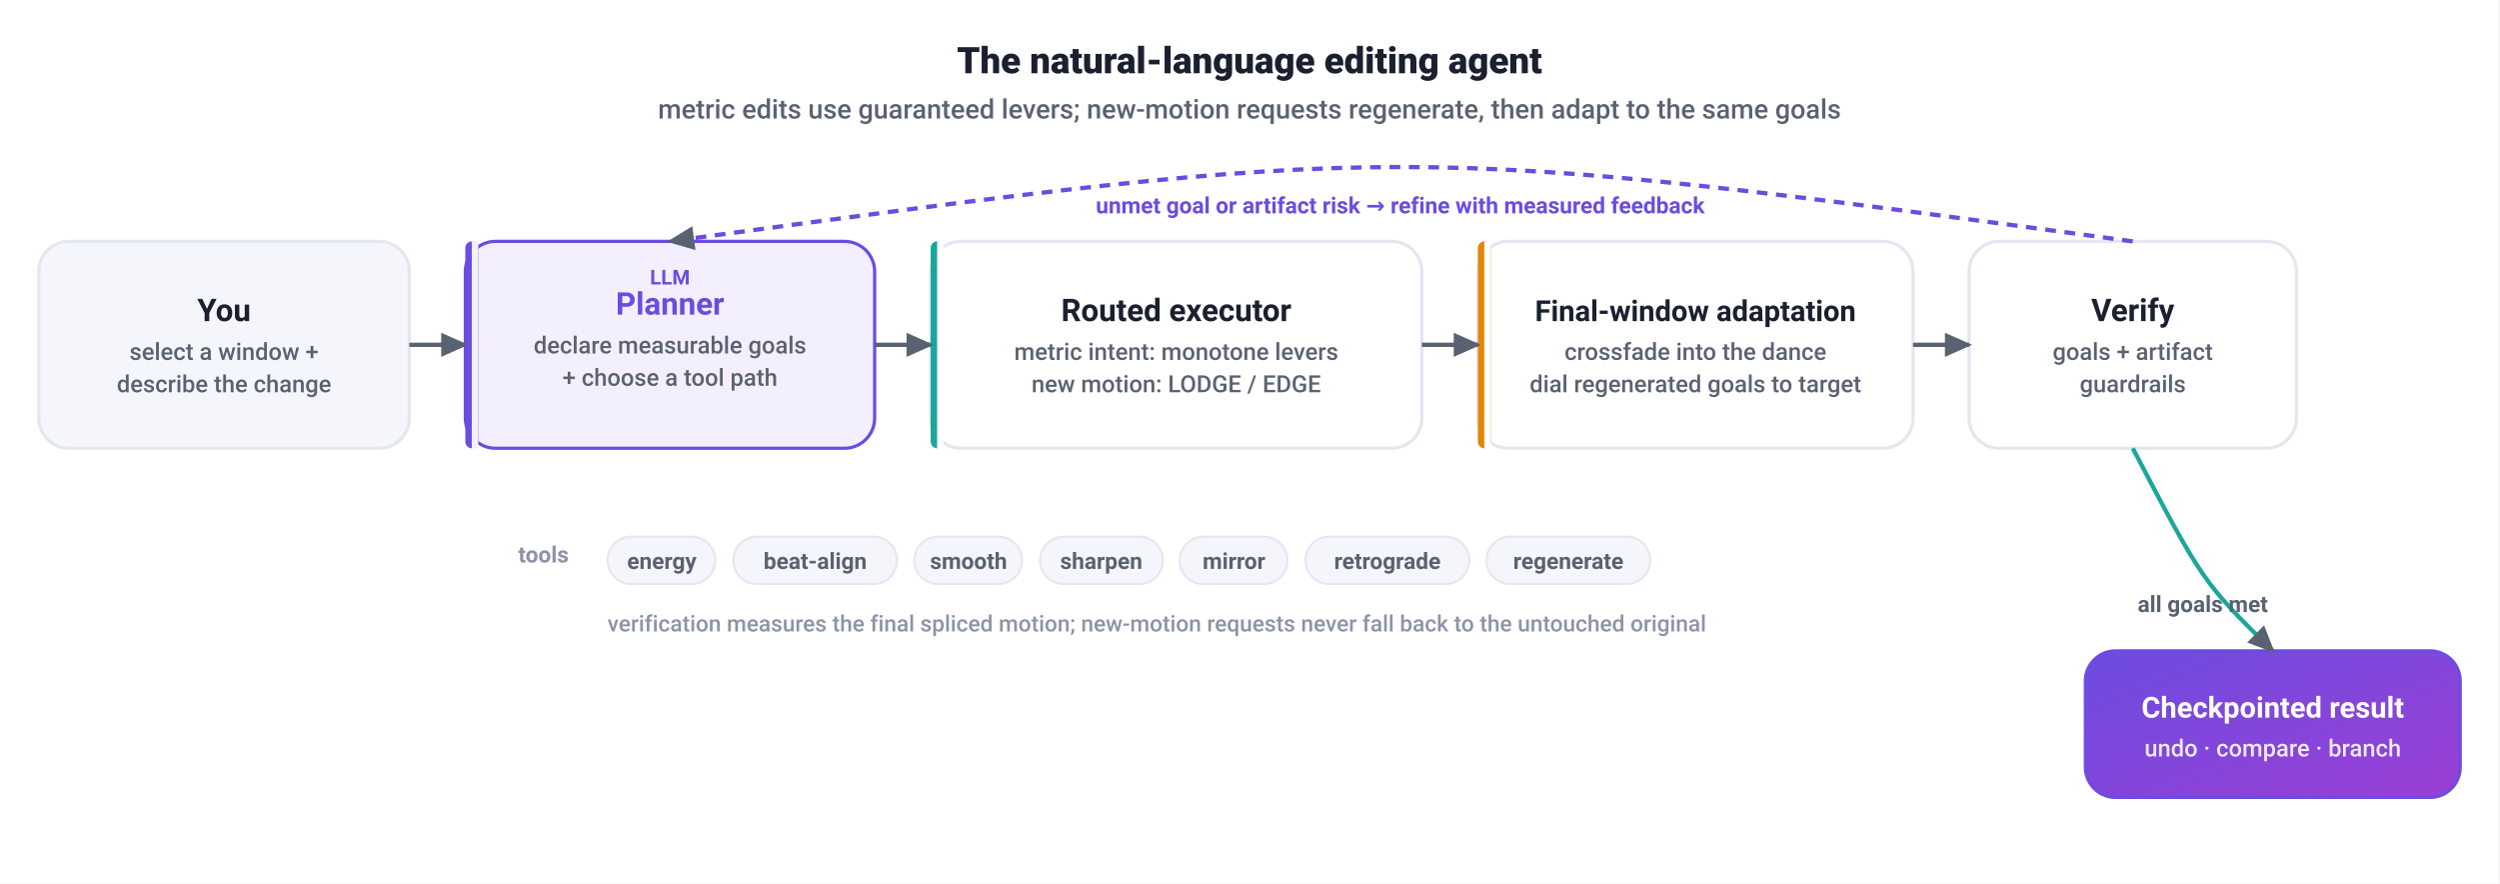
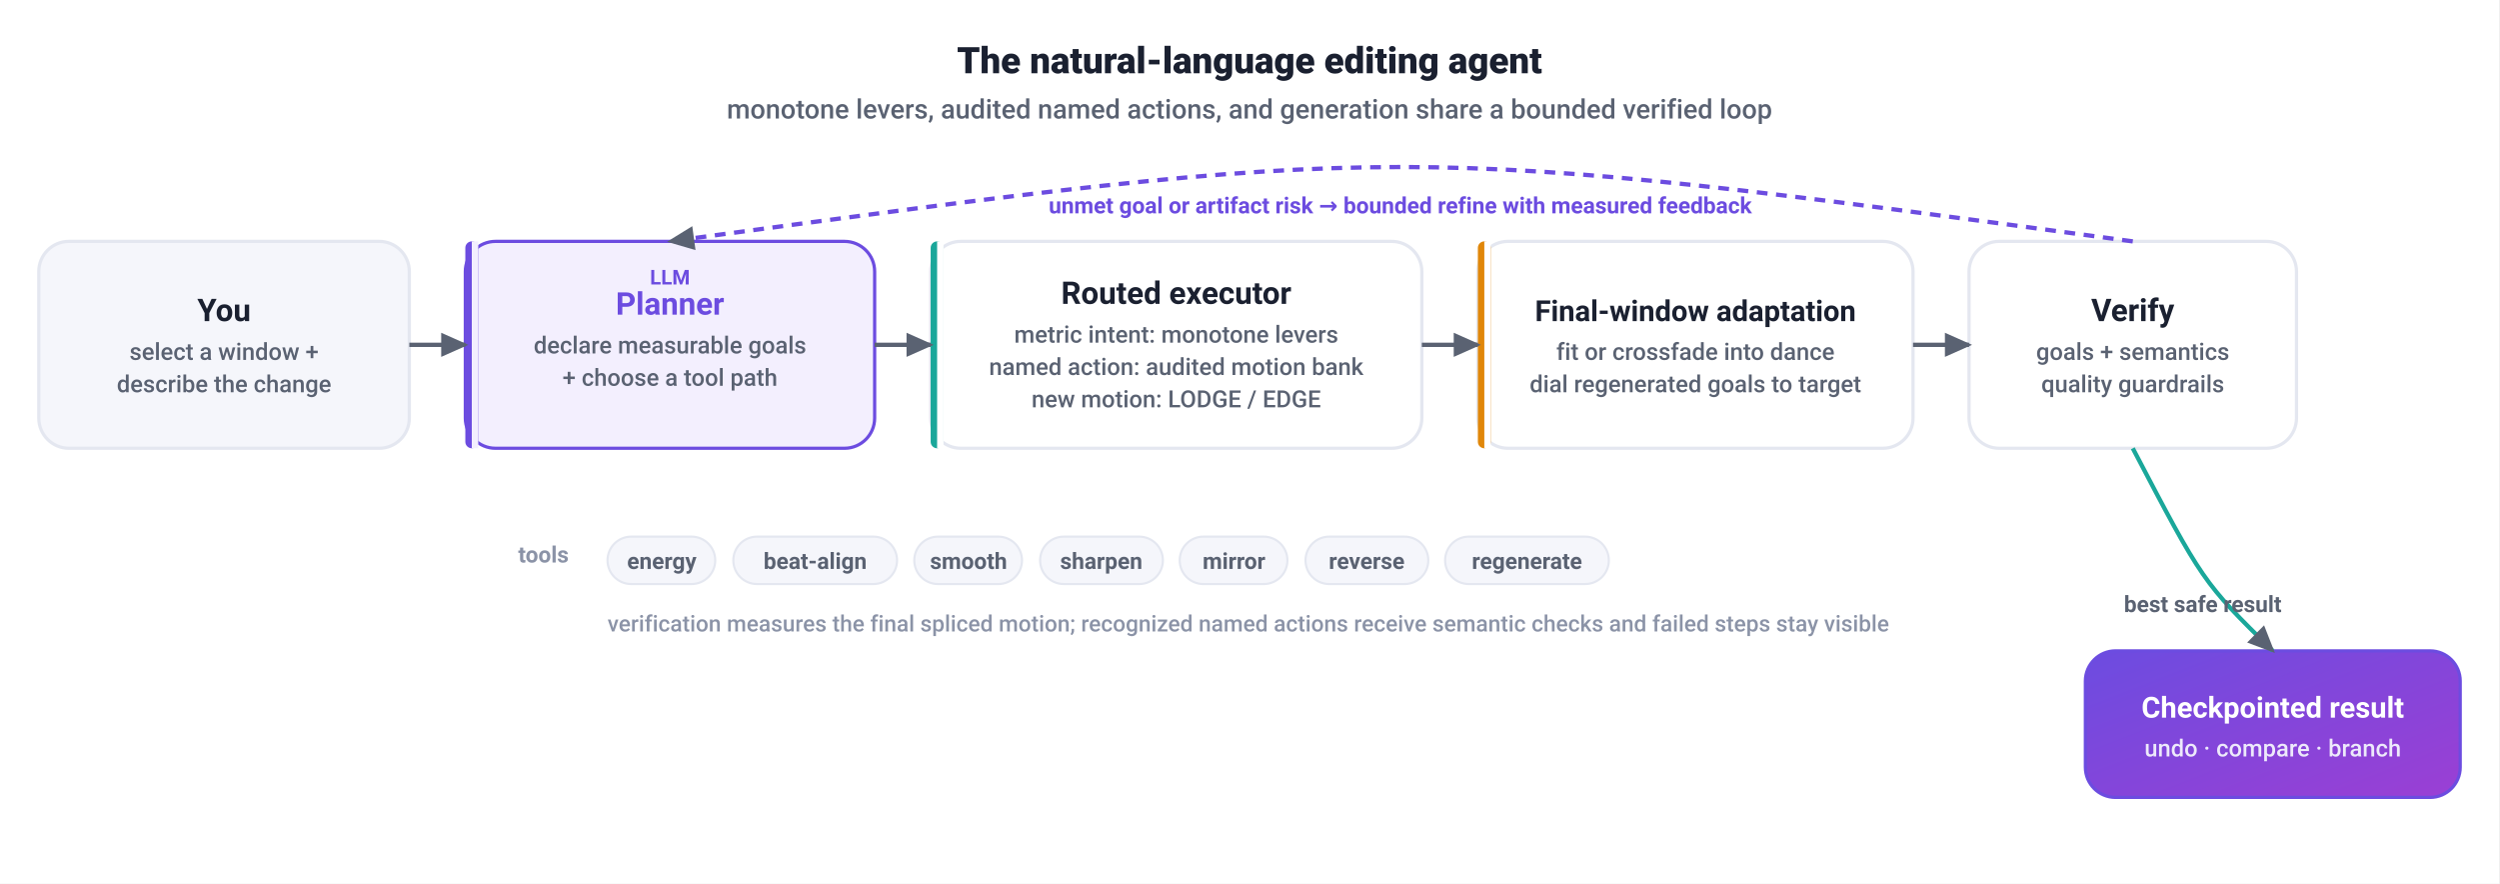
<svg xmlns="http://www.w3.org/2000/svg" viewBox="0 0 1160 410" width="100%" role="img">
  <defs>
    <marker id="ah" viewBox="0 0 10 10" refX="8" refY="5" markerWidth="7" markerHeight="7" orient="auto-start-reverse">
      <path d="M 0 1 L 9 5 L 0 9 z" fill="#5a6272" />
    </marker>
    <linearGradient id="brandg" x1="0" y1="0" x2="1" y2="1">
      <stop offset="0" stop-color="#6c4ce0" />
      <stop offset="1" stop-color="#9b3fd4" />
    </linearGradient>
  </defs>
  <rect width="1160" height="410" fill="#ffffff" />
  <text x="580.0" y="34" font-family="system-ui,'Segoe UI',Roboto,'Noto Sans',sans-serif" font-size="17" font-weight="800" fill="#1a2030" text-anchor="middle">The natural-language editing agent</text>
-   <text x="580.0" y="55" font-family="system-ui,'Segoe UI',Roboto,'Noto Sans',sans-serif" font-size="12.5" font-weight="500" fill="#5a6272" text-anchor="middle">metric edits use guaranteed levers; new-motion requests regenerate, then adapt to the same goals</text>
+   <text x="580.0" y="55" font-family="system-ui,'Segoe UI',Roboto,'Noto Sans',sans-serif" font-size="12.5" font-weight="500" fill="#5a6272" text-anchor="middle">monotone levers, audited named actions, and generation share a bounded verified loop</text>
  <rect x="18" y="112" width="172" height="96" rx="14" fill="#f5f6fb" stroke="#e4e7f0" stroke-width="1.5" />
  <text x="104.0" y="149.0" font-family="system-ui,'Segoe UI',Roboto,'Noto Sans',sans-serif" font-size="14.5" font-weight="700" fill="#1a2030" text-anchor="middle">You</text>
  <text x="104.0" y="167.0" font-family="system-ui,'Segoe UI',Roboto,'Noto Sans',sans-serif" font-size="11" font-weight="500" fill="#5a6272" text-anchor="middle">select a window +</text>
  <text x="104.0" y="182.0" font-family="system-ui,'Segoe UI',Roboto,'Noto Sans',sans-serif" font-size="11" font-weight="500" fill="#5a6272" text-anchor="middle">describe the change</text>
  <rect x="216" y="112" width="190" height="96" rx="14" fill="#f3effe" stroke="#6c4ce0" stroke-width="1.5" />
  <rect x="216" y="112" width="6" height="96" rx="3" fill="#6c4ce0" />
  <rect x="219" y="112" width="3" height="96" fill="#f3effe" />
  <text x="311.0" y="132" font-family="system-ui,'Segoe UI',Roboto,'Noto Sans',sans-serif" font-size="9.5" font-weight="700" fill="#6c4ce0" text-anchor="middle">LLM</text>
  <text x="311.0" y="146" font-family="system-ui,'Segoe UI',Roboto,'Noto Sans',sans-serif" font-size="14.5" font-weight="700" fill="#6c4ce0" text-anchor="middle">Planner</text>
  <text x="311.0" y="164" font-family="system-ui,'Segoe UI',Roboto,'Noto Sans',sans-serif" font-size="11" font-weight="500" fill="#5a6272" text-anchor="middle">declare measurable goals</text>
  <text x="311.0" y="179" font-family="system-ui,'Segoe UI',Roboto,'Noto Sans',sans-serif" font-size="11" font-weight="500" fill="#5a6272" text-anchor="middle">+ choose a tool path</text>
  <rect x="432" y="112" width="228" height="96" rx="14" fill="#ffffff" stroke="#e4e7f0" stroke-width="1.5" />
  <rect x="432" y="112" width="6" height="96" rx="3" fill="#1aa79a" />
  <rect x="435" y="112" width="3" height="96" fill="#ffffff" />
-   <text x="546.0" y="149.0" font-family="system-ui,'Segoe UI',Roboto,'Noto Sans',sans-serif" font-size="14.5" font-weight="700" fill="#1a2030" text-anchor="middle">Routed executor</text>
-   <text x="546.0" y="167.0" font-family="system-ui,'Segoe UI',Roboto,'Noto Sans',sans-serif" font-size="11" font-weight="500" fill="#5a6272" text-anchor="middle">metric intent: monotone levers</text>
-   <text x="546.0" y="182.0" font-family="system-ui,'Segoe UI',Roboto,'Noto Sans',sans-serif" font-size="11" font-weight="500" fill="#5a6272" text-anchor="middle">new motion: LODGE / EDGE</text>
+   <text x="546.0" y="141.0" font-family="system-ui,'Segoe UI',Roboto,'Noto Sans',sans-serif" font-size="14.5" font-weight="700" fill="#1a2030" text-anchor="middle">Routed executor</text>
+   <text x="546.0" y="159.0" font-family="system-ui,'Segoe UI',Roboto,'Noto Sans',sans-serif" font-size="11" font-weight="500" fill="#5a6272" text-anchor="middle">metric intent: monotone levers</text>
+   <text x="546.0" y="174.0" font-family="system-ui,'Segoe UI',Roboto,'Noto Sans',sans-serif" font-size="11" font-weight="500" fill="#5a6272" text-anchor="middle">named action: audited motion bank</text>
+   <text x="546.0" y="189.0" font-family="system-ui,'Segoe UI',Roboto,'Noto Sans',sans-serif" font-size="11" font-weight="500" fill="#5a6272" text-anchor="middle">new motion: LODGE / EDGE</text>
  <rect x="686" y="112" width="202" height="96" rx="14" fill="#ffffff" stroke="#e4e7f0" stroke-width="1.5" />
  <rect x="686" y="112" width="6" height="96" rx="3" fill="#e0870a" />
  <rect x="689" y="112" width="3" height="96" fill="#ffffff" />
  <text x="787.0" y="149.0" font-family="system-ui,'Segoe UI',Roboto,'Noto Sans',sans-serif" font-size="13.5" font-weight="700" fill="#1a2030" text-anchor="middle">Final-window adaptation</text>
-   <text x="787.0" y="167.0" font-family="system-ui,'Segoe UI',Roboto,'Noto Sans',sans-serif" font-size="11" font-weight="500" fill="#5a6272" text-anchor="middle">crossfade into the dance</text>
+   <text x="787.0" y="167.0" font-family="system-ui,'Segoe UI',Roboto,'Noto Sans',sans-serif" font-size="11" font-weight="500" fill="#5a6272" text-anchor="middle">fit or crossfade into dance</text>
  <text x="787.0" y="182.0" font-family="system-ui,'Segoe UI',Roboto,'Noto Sans',sans-serif" font-size="11" font-weight="500" fill="#5a6272" text-anchor="middle">dial regenerated goals to target</text>
  <rect x="914" y="112" width="152" height="96" rx="14" fill="#ffffff" stroke="#e4e7f0" stroke-width="1.5" />
  <text x="990.0" y="149.0" font-family="system-ui,'Segoe UI',Roboto,'Noto Sans',sans-serif" font-size="14.5" font-weight="700" fill="#1a2030" text-anchor="middle">Verify</text>
-   <text x="990.0" y="167.0" font-family="system-ui,'Segoe UI',Roboto,'Noto Sans',sans-serif" font-size="11" font-weight="500" fill="#5a6272" text-anchor="middle">goals + artifact</text>
-   <text x="990.0" y="182.0" font-family="system-ui,'Segoe UI',Roboto,'Noto Sans',sans-serif" font-size="11" font-weight="500" fill="#5a6272" text-anchor="middle">guardrails</text>
+   <text x="990.0" y="167.0" font-family="system-ui,'Segoe UI',Roboto,'Noto Sans',sans-serif" font-size="11" font-weight="500" fill="#5a6272" text-anchor="middle">goals + semantics</text>
+   <text x="990.0" y="182.0" font-family="system-ui,'Segoe UI',Roboto,'Noto Sans',sans-serif" font-size="11" font-weight="500" fill="#5a6272" text-anchor="middle">quality guardrails</text>
  <rect x="968" y="302" width="174" height="68" rx="14" fill="url(#brandg)" stroke="#6c4ce0" stroke-width="1.5" />
  <text x="1055.0" y="333.0" font-family="system-ui,'Segoe UI',Roboto,'Noto Sans',sans-serif" font-size="13.5" font-weight="700" fill="#ffffff" text-anchor="middle">Checkpointed result</text>
  <text x="1055.0" y="351.0" font-family="system-ui,'Segoe UI',Roboto,'Noto Sans',sans-serif" font-size="11" font-weight="500" fill="#ede9fb" text-anchor="middle">undo · compare · branch</text>
  <path d="M 190 160.0 L 216 160.0" fill="none" stroke="#5a6272" stroke-width="2" marker-end="url(#ah)" />
  <path d="M 406 160.0 L 432 160.0" fill="none" stroke="#5a6272" stroke-width="2" marker-end="url(#ah)" />
  <path d="M 660 160.0 L 686 160.0" fill="none" stroke="#5a6272" stroke-width="2" marker-end="url(#ah)" />
  <path d="M 888 160.0 L 914 160.0" fill="none" stroke="#5a6272" stroke-width="2" marker-end="url(#ah)" />
  <path d="M 990 208 C 1022.5 270 1022.5 270 1055 302" fill="none" stroke="#1aa79a" stroke-width="2" marker-end="url(#ah)" />
-   <text x="1022.5" y="284" font-family="system-ui,'Segoe UI',Roboto,'Noto Sans',sans-serif" font-size="10.5" font-weight="600" fill="#5a6272" text-anchor="middle">all goals met</text>
+   <text x="1022.5" y="284" font-family="system-ui,'Segoe UI',Roboto,'Noto Sans',sans-serif" font-size="10.5" font-weight="600" fill="#5a6272" text-anchor="middle">best safe result</text>
  <path d="M 990 112 C 650.5 66 650.5 66 311 112" fill="none" stroke="#6c4ce0" stroke-width="2" stroke-dasharray="5 4" marker-end="url(#ah)" />
-   <text x="650" y="99" font-family="system-ui,'Segoe UI',Roboto,'Noto Sans',sans-serif" font-size="10.5" font-weight="600" fill="#6c4ce0" text-anchor="middle">unmet goal or artifact risk → refine with measured feedback</text>
+   <text x="650" y="99" font-family="system-ui,'Segoe UI',Roboto,'Noto Sans',sans-serif" font-size="10.5" font-weight="600" fill="#6c4ce0" text-anchor="middle">unmet goal or artifact risk → bounded refine with measured feedback</text>
  <text x="264" y="261" font-family="system-ui,'Segoe UI',Roboto,'Noto Sans',sans-serif" font-size="10.5" font-weight="700" fill="#8b93a7" text-anchor="end">tools</text>
  <rect x="282" y="249" width="50" height="22" rx="11" fill="#f5f6fb" stroke="#e4e7f0" />
  <text x="307.2" y="264" font-family="system-ui,'Segoe UI',Roboto,'Noto Sans',sans-serif" font-size="10.5" font-weight="600" fill="#5a6272" text-anchor="middle">energy</text>
  <rect x="340.4" y="249" width="76" height="22" rx="11" fill="#f5f6fb" stroke="#e4e7f0" />
  <text x="378.4" y="264" font-family="system-ui,'Segoe UI',Roboto,'Noto Sans',sans-serif" font-size="10.5" font-weight="600" fill="#5a6272" text-anchor="middle">beat-align</text>
  <rect x="424.4" y="249" width="50" height="22" rx="11" fill="#f5f6fb" stroke="#e4e7f0" />
  <text x="449.6" y="264" font-family="system-ui,'Segoe UI',Roboto,'Noto Sans',sans-serif" font-size="10.5" font-weight="600" fill="#5a6272" text-anchor="middle">smooth</text>
  <rect x="482.8" y="249" width="57" height="22" rx="11" fill="#f5f6fb" stroke="#e4e7f0" />
  <text x="511.2" y="264" font-family="system-ui,'Segoe UI',Roboto,'Noto Sans',sans-serif" font-size="10.5" font-weight="600" fill="#5a6272" text-anchor="middle">sharpen</text>
  <rect x="547.6" y="249" width="50" height="22" rx="11" fill="#f5f6fb" stroke="#e4e7f0" />
  <text x="572.8" y="264" font-family="system-ui,'Segoe UI',Roboto,'Noto Sans',sans-serif" font-size="10.5" font-weight="600" fill="#5a6272" text-anchor="middle">mirror</text>
-   <rect x="606" y="249" width="76" height="22" rx="11" fill="#f5f6fb" stroke="#e4e7f0" />
-   <text x="644" y="264" font-family="system-ui,'Segoe UI',Roboto,'Noto Sans',sans-serif" font-size="10.5" font-weight="600" fill="#5a6272" text-anchor="middle">retrograde</text>
-   <rect x="690" y="249" width="76" height="22" rx="11" fill="#f5f6fb" stroke="#e4e7f0" />
-   <text x="728" y="264" font-family="system-ui,'Segoe UI',Roboto,'Noto Sans',sans-serif" font-size="10.5" font-weight="600" fill="#5a6272" text-anchor="middle">regenerate</text>
-   <text x="282" y="293" font-family="system-ui,'Segoe UI',Roboto,'Noto Sans',sans-serif" font-size="10.5" font-weight="500" fill="#8b93a7" text-anchor="start">verification measures the final spliced motion; new-motion requests never fall back to the untouched original</text>
+   <rect x="606" y="249" width="57" height="22" rx="11" fill="#f5f6fb" stroke="#e4e7f0" />
+   <text x="634.4" y="264" font-family="system-ui,'Segoe UI',Roboto,'Noto Sans',sans-serif" font-size="10.5" font-weight="600" fill="#5a6272" text-anchor="middle">reverse</text>
+   <rect x="670.8" y="249" width="76" height="22" rx="11" fill="#f5f6fb" stroke="#e4e7f0" />
+   <text x="708.8" y="264" font-family="system-ui,'Segoe UI',Roboto,'Noto Sans',sans-serif" font-size="10.5" font-weight="600" fill="#5a6272" text-anchor="middle">regenerate</text>
+   <text x="282" y="293" font-family="system-ui,'Segoe UI',Roboto,'Noto Sans',sans-serif" font-size="10.5" font-weight="500" fill="#8b93a7" text-anchor="start">verification measures the final spliced motion; recognized named actions receive semantic checks and failed steps stay visible</text>
</svg>
